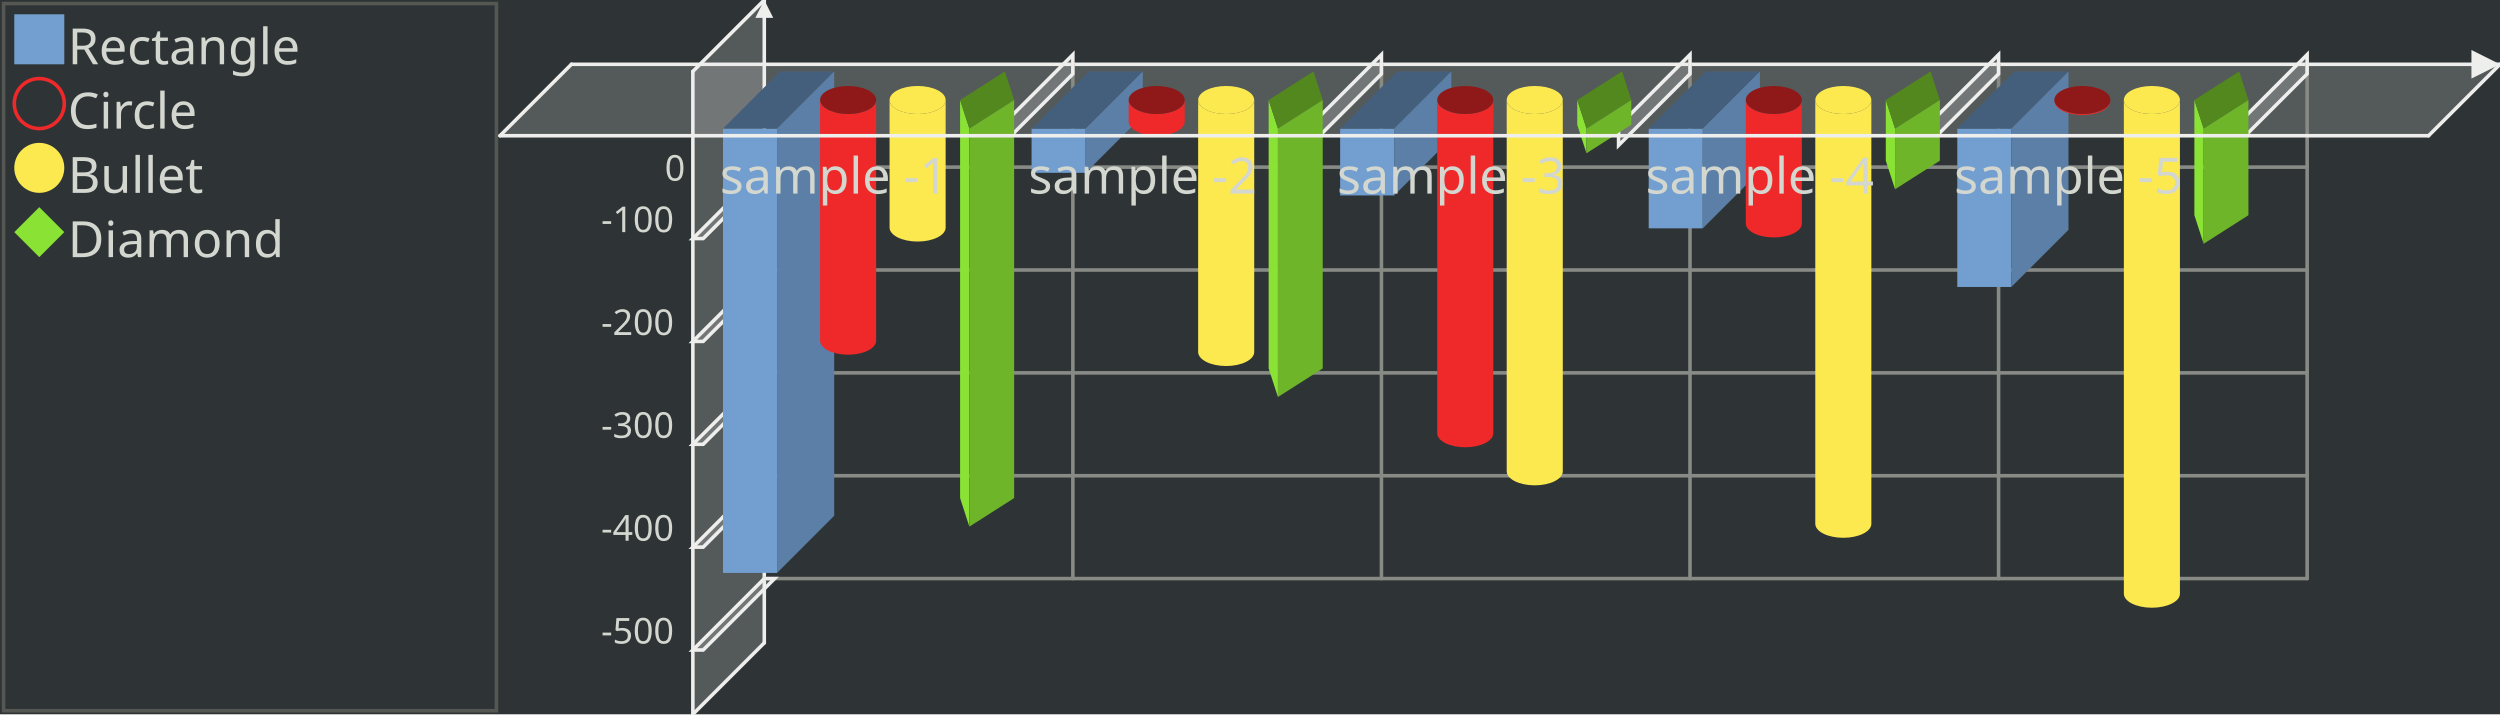
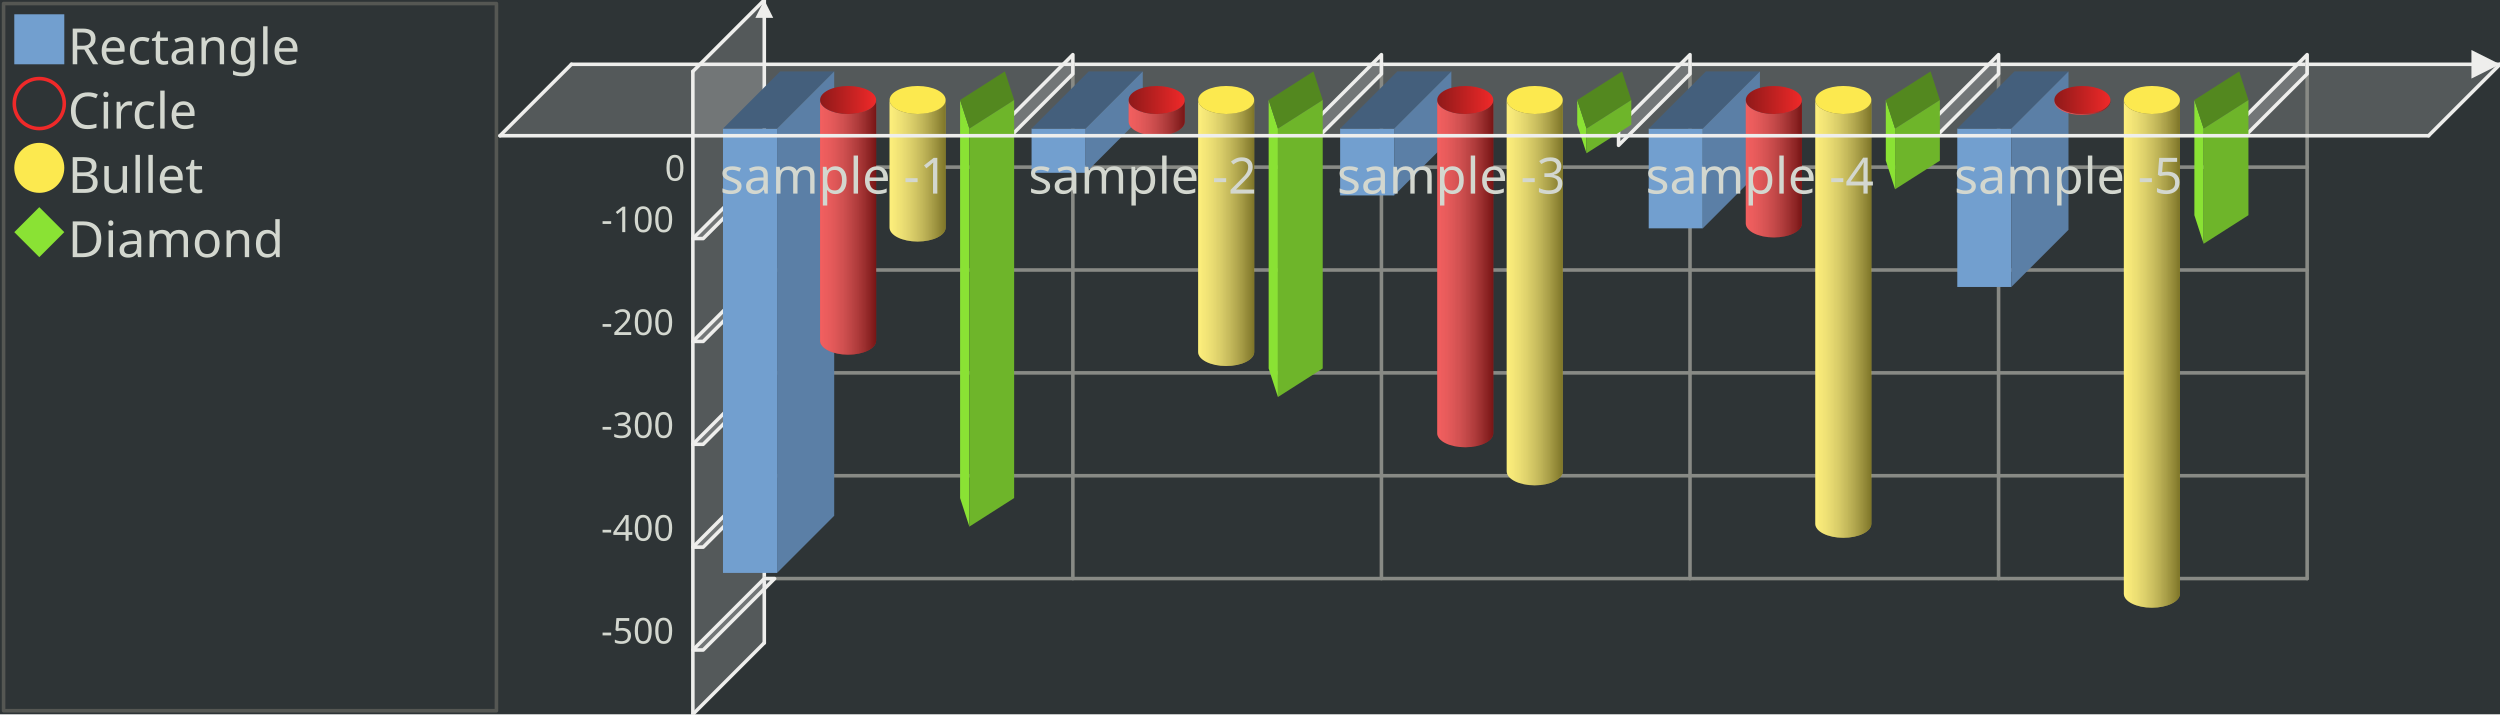
- <svg xmlns="http://www.w3.org/2000/svg" width="700" height="200" version="1.0" id="ezcGraph">
-   <defs />
+ <svg xmlns="http://www.w3.org/2000/svg" xmlns:xlink="http://www.w3.org/1999/xlink" width="700" height="200" version="1.0" id="ezcGraph">
+   <defs>
+     <linearGradient id="Definition_LinearGradient_229_28_245_28_ffffffbf_0000007f">
+       <stop offset="0" style="stop-color: #ffffff; stop-opacity: 0.25;" />
+       <stop offset="1" style="stop-color: #000000; stop-opacity: 0.50;" />
+     </linearGradient>
+     <linearGradient id="LinearGradient_229_28_245_28_ffffffbf_0000007f" x1="229.62" y1="28" x2="245.318" y2="28" gradientUnits="userSpaceOnUse" xlink:href="#Definition_LinearGradient_229_28_245_28_ffffffbf_0000007f" />
+     <linearGradient id="Definition_LinearGradient_229_28_245_28_8f191900_ef292900">
+       <stop offset="0" style="stop-color: #8f1919; stop-opacity: 1.00;" />
+       <stop offset="1" style="stop-color: #ef2929; stop-opacity: 1.00;" />
+     </linearGradient>
+     <linearGradient id="LinearGradient_229_28_245_28_8f191900_ef292900" x1="229.62" y1="28" x2="245.318" y2="28" gradientUnits="userSpaceOnUse" xlink:href="#Definition_LinearGradient_229_28_245_28_8f191900_ef292900" />
+     <linearGradient id="Definition_LinearGradient_249_28_264_28_ffffffbf_0000007f">
+       <stop offset="0" style="stop-color: #ffffff; stop-opacity: 0.25;" />
+       <stop offset="1" style="stop-color: #000000; stop-opacity: 0.50;" />
+     </linearGradient>
+     <linearGradient id="LinearGradient_249_28_264_28_ffffffbf_0000007f" x1="249.082" y1="28" x2="264.78" y2="28" gradientUnits="userSpaceOnUse" xlink:href="#Definition_LinearGradient_249_28_264_28_ffffffbf_0000007f" />
+     <linearGradient id="Definition_LinearGradient_316_28_331_28_ffffffbf_0000007f">
+       <stop offset="0" style="stop-color: #ffffff; stop-opacity: 0.25;" />
+       <stop offset="1" style="stop-color: #000000; stop-opacity: 0.50;" />
+     </linearGradient>
+     <linearGradient id="LinearGradient_316_28_331_28_ffffffbf_0000007f" x1="316.02" y1="28" x2="331.718" y2="28" gradientUnits="userSpaceOnUse" xlink:href="#Definition_LinearGradient_316_28_331_28_ffffffbf_0000007f" />
+     <linearGradient id="Definition_LinearGradient_316_28_331_28_8f191900_ef292900">
+       <stop offset="0" style="stop-color: #8f1919; stop-opacity: 1.00;" />
+       <stop offset="1" style="stop-color: #ef2929; stop-opacity: 1.00;" />
+     </linearGradient>
+     <linearGradient id="LinearGradient_316_28_331_28_8f191900_ef292900" x1="316.02" y1="28" x2="331.718" y2="28" gradientUnits="userSpaceOnUse" xlink:href="#Definition_LinearGradient_316_28_331_28_8f191900_ef292900" />
+     <linearGradient id="Definition_LinearGradient_335_28_351_28_ffffffbf_0000007f">
+       <stop offset="0" style="stop-color: #ffffff; stop-opacity: 0.25;" />
+       <stop offset="1" style="stop-color: #000000; stop-opacity: 0.50;" />
+     </linearGradient>
+     <linearGradient id="LinearGradient_335_28_351_28_ffffffbf_0000007f" x1="335.482" y1="28" x2="351.18" y2="28" gradientUnits="userSpaceOnUse" xlink:href="#Definition_LinearGradient_335_28_351_28_ffffffbf_0000007f" />
+     <linearGradient id="Definition_LinearGradient_402_28_418_28_ffffffbf_0000007f">
+       <stop offset="0" style="stop-color: #ffffff; stop-opacity: 0.25;" />
+       <stop offset="1" style="stop-color: #000000; stop-opacity: 0.50;" />
+     </linearGradient>
+     <linearGradient id="LinearGradient_402_28_418_28_ffffffbf_0000007f" x1="402.42" y1="28" x2="418.118" y2="28" gradientUnits="userSpaceOnUse" xlink:href="#Definition_LinearGradient_402_28_418_28_ffffffbf_0000007f" />
+     <linearGradient id="Definition_LinearGradient_402_28_418_28_8f191900_ef292900">
+       <stop offset="0" style="stop-color: #8f1919; stop-opacity: 1.00;" />
+       <stop offset="1" style="stop-color: #ef2929; stop-opacity: 1.00;" />
+     </linearGradient>
+     <linearGradient id="LinearGradient_402_28_418_28_8f191900_ef292900" x1="402.42" y1="28" x2="418.118" y2="28" gradientUnits="userSpaceOnUse" xlink:href="#Definition_LinearGradient_402_28_418_28_8f191900_ef292900" />
+     <linearGradient id="Definition_LinearGradient_421_28_437_28_ffffffbf_0000007f">
+       <stop offset="0" style="stop-color: #ffffff; stop-opacity: 0.25;" />
+       <stop offset="1" style="stop-color: #000000; stop-opacity: 0.50;" />
+     </linearGradient>
+     <linearGradient id="LinearGradient_421_28_437_28_ffffffbf_0000007f" x1="421.882" y1="28" x2="437.58" y2="28" gradientUnits="userSpaceOnUse" xlink:href="#Definition_LinearGradient_421_28_437_28_ffffffbf_0000007f" />
+     <linearGradient id="Definition_LinearGradient_488_28_504_28_ffffffbf_0000007f">
+       <stop offset="0" style="stop-color: #ffffff; stop-opacity: 0.25;" />
+       <stop offset="1" style="stop-color: #000000; stop-opacity: 0.50;" />
+     </linearGradient>
+     <linearGradient id="LinearGradient_488_28_504_28_ffffffbf_0000007f" x1="488.82" y1="28" x2="504.518" y2="28" gradientUnits="userSpaceOnUse" xlink:href="#Definition_LinearGradient_488_28_504_28_ffffffbf_0000007f" />
+     <linearGradient id="Definition_LinearGradient_488_28_504_28_8f191900_ef292900">
+       <stop offset="0" style="stop-color: #8f1919; stop-opacity: 1.00;" />
+       <stop offset="1" style="stop-color: #ef2929; stop-opacity: 1.00;" />
+     </linearGradient>
+     <linearGradient id="LinearGradient_488_28_504_28_8f191900_ef292900" x1="488.82" y1="28" x2="504.518" y2="28" gradientUnits="userSpaceOnUse" xlink:href="#Definition_LinearGradient_488_28_504_28_8f191900_ef292900" />
+     <linearGradient id="Definition_LinearGradient_508_28_523_28_ffffffbf_0000007f">
+       <stop offset="0" style="stop-color: #ffffff; stop-opacity: 0.25;" />
+       <stop offset="1" style="stop-color: #000000; stop-opacity: 0.50;" />
+     </linearGradient>
+     <linearGradient id="LinearGradient_508_28_523_28_ffffffbf_0000007f" x1="508.282" y1="28" x2="523.98" y2="28" gradientUnits="userSpaceOnUse" xlink:href="#Definition_LinearGradient_508_28_523_28_ffffffbf_0000007f" />
+     <linearGradient id="Definition_LinearGradient_575_28_590_28_ffffffbf_0000007f">
+       <stop offset="0" style="stop-color: #ffffff; stop-opacity: 0.25;" />
+       <stop offset="1" style="stop-color: #000000; stop-opacity: 0.50;" />
+     </linearGradient>
+     <linearGradient id="LinearGradient_575_28_590_28_ffffffbf_0000007f" x1="575.22" y1="28" x2="590.918" y2="28" gradientUnits="userSpaceOnUse" xlink:href="#Definition_LinearGradient_575_28_590_28_ffffffbf_0000007f" />
+     <linearGradient id="Definition_LinearGradient_575_28_590_28_8f191900_ef292900">
+       <stop offset="0" style="stop-color: #8f1919; stop-opacity: 1.00;" />
+       <stop offset="1" style="stop-color: #ef2929; stop-opacity: 1.00;" />
+     </linearGradient>
+     <linearGradient id="LinearGradient_575_28_590_28_8f191900_ef292900" x1="575.22" y1="28" x2="590.918" y2="28" gradientUnits="userSpaceOnUse" xlink:href="#Definition_LinearGradient_575_28_590_28_8f191900_ef292900" />
+     <linearGradient id="Definition_LinearGradient_594_28_610_28_ffffffbf_0000007f">
+       <stop offset="0" style="stop-color: #ffffff; stop-opacity: 0.25;" />
+       <stop offset="1" style="stop-color: #000000; stop-opacity: 0.50;" />
+     </linearGradient>
+     <linearGradient id="LinearGradient_594_28_610_28_ffffffbf_0000007f" x1="594.682" y1="28" x2="610.38" y2="28" gradientUnits="userSpaceOnUse" xlink:href="#Definition_LinearGradient_594_28_610_28_ffffffbf_0000007f" />
+   </defs>
  <g id="chart" color-rendering="optimizeQuality" shape-rendering="geometricPrecision" text-rendering="optimizeLegibility">
    <path d=" M 0,200 L 0,0 L 700,0 L 700,200 L 0,200 z " style="fill: #2e3436; fill-opacity: 1.00; stroke: none;" />
-     <path d=" M 1,199 L 1,1 L 139,1 L 139,199 L 1,199 z " style="fill: none; stroke: #555753; stroke-width: 1; stroke-opacity: 1.00; stroke-linecap: round;" />
+     <path d=" M 1,199 L 1,1 L 139,1 L 139,199 L 1,199 z " style="fill: none; stroke: #555753; stroke-width: 1; stroke-opacity: 1.00; stroke-linecap: round; stroke-linejoin: round;" />
    <path d=" M 2,198 L 2,2 L 138,2 L 138,198 L 2,198 z " style="fill: #000000; fill-opacity: 0.00; stroke: none;" />
    <path d=" M 4,18 L 4,4 L 18,4 L 18,18 L 4,18 z " style="fill: #729fcf; fill-opacity: 1.00; stroke: none;" />
-     <ellipse cx="11" cy="29" rx="7" ry="7" style="fill: none; stroke: #ef2929; stroke-width: 1; stroke-opacity: 1.00; stroke-linecap: round;" />
+     <ellipse cx="11" cy="29" rx="7" ry="7" style="fill: none; stroke: #ef2929; stroke-width: 1; stroke-opacity: 1.00; stroke-linecap: round; stroke-linejoin: round;" />
    <ellipse cx="11" cy="47" rx="7" ry="7" style="fill: #fce94f; fill-opacity: 1.00; stroke: none;" />
    <path d=" M 4,65 L 11,58 L 18,65 L 11,72 L 4,65 z " style="fill: #8ae234; fill-opacity: 1.00; stroke: none;" />
    <path d=" M 140,38 L 160,18 L 700,18 L 680,38 L 140,38 z " style="fill: #eeeeec; fill-opacity: 0.20; stroke: none;" />
-     <path d=" M 160,18 L 700,18" style="fill: none; stroke: #eeeeec; stroke-width: 1; stroke-opacity: 1.00; stroke-linecap: round;" />
+     <path d=" M 160,18 L 700,18" style="fill: none; stroke: #eeeeec; stroke-width: 1; stroke-opacity: 1.00; stroke-linecap: round; stroke-linejoin: round;" />
    <path d=" M 692,22 L 700,18 L 692,14 L 692,22 z " style="fill: #eeeeec; fill-opacity: 1.00; stroke: none;" />
-     <path d=" M 300.4,162 L 300.4,18" style="fill: none; stroke: #888a85; stroke-width: 1; stroke-opacity: 1.00; stroke-linecap: round;" />
+     <path d=" M 300.4,162 L 300.4,18" style="fill: none; stroke: #888a85; stroke-width: 1; stroke-opacity: 1.00; stroke-linecap: round; stroke-linejoin: round;" />
    <path d=" M 280.4,35.3 L 300.4,15.3 L 300.4,20.7 L 280.4,40.7 L 280.4,35.3 z " style="fill: #eeeeec; fill-opacity: 0.20; stroke: none;" />
-     <path d=" M 280.4,35.3 L 300.4,15.3 L 300.4,20.7 L 280.4,40.7 L 280.4,35.3 z " style="fill: none; stroke: #eeeeec; stroke-width: 1; stroke-opacity: 1.00; stroke-linecap: round;" />
-     <path d=" M 386.8,162 L 386.8,18" style="fill: none; stroke: #888a85; stroke-width: 1; stroke-opacity: 1.00; stroke-linecap: round;" />
+     <path d=" M 280.4,35.3 L 300.4,15.3 L 300.4,20.7 L 280.4,40.7 L 280.4,35.3 z " style="fill: none; stroke: #eeeeec; stroke-width: 1; stroke-opacity: 1.00; stroke-linecap: round; stroke-linejoin: round;" />
+     <path d=" M 386.8,162 L 386.8,18" style="fill: none; stroke: #888a85; stroke-width: 1; stroke-opacity: 1.00; stroke-linecap: round; stroke-linejoin: round;" />
    <path d=" M 366.8,35.3 L 386.8,15.3 L 386.8,20.7 L 366.8,40.7 L 366.8,35.3 z " style="fill: #eeeeec; fill-opacity: 0.20; stroke: none;" />
-     <path d=" M 366.8,35.3 L 386.8,15.3 L 386.8,20.7 L 366.8,40.7 L 366.8,35.3 z " style="fill: none; stroke: #eeeeec; stroke-width: 1; stroke-opacity: 1.00; stroke-linecap: round;" />
-     <path d=" M 473.2,162 L 473.2,18" style="fill: none; stroke: #888a85; stroke-width: 1; stroke-opacity: 1.00; stroke-linecap: round;" />
+     <path d=" M 366.8,35.3 L 386.8,15.3 L 386.8,20.7 L 366.8,40.7 L 366.8,35.3 z " style="fill: none; stroke: #eeeeec; stroke-width: 1; stroke-opacity: 1.00; stroke-linecap: round; stroke-linejoin: round;" />
+     <path d=" M 473.2,162 L 473.2,18" style="fill: none; stroke: #888a85; stroke-width: 1; stroke-opacity: 1.00; stroke-linecap: round; stroke-linejoin: round;" />
    <path d=" M 453.2,35.3 L 473.2,15.3 L 473.2,20.7 L 453.2,40.7 L 453.2,35.3 z " style="fill: #eeeeec; fill-opacity: 0.20; stroke: none;" />
-     <path d=" M 453.2,35.3 L 473.2,15.3 L 473.2,20.7 L 453.2,40.7 L 453.2,35.3 z " style="fill: none; stroke: #eeeeec; stroke-width: 1; stroke-opacity: 1.00; stroke-linecap: round;" />
-     <path d=" M 559.6,162 L 559.6,18" style="fill: none; stroke: #888a85; stroke-width: 1; stroke-opacity: 1.00; stroke-linecap: round;" />
+     <path d=" M 453.2,35.3 L 473.2,15.3 L 473.2,20.7 L 453.2,40.7 L 453.2,35.3 z " style="fill: none; stroke: #eeeeec; stroke-width: 1; stroke-opacity: 1.00; stroke-linecap: round; stroke-linejoin: round;" />
+     <path d=" M 559.6,162 L 559.6,18" style="fill: none; stroke: #888a85; stroke-width: 1; stroke-opacity: 1.00; stroke-linecap: round; stroke-linejoin: round;" />
    <path d=" M 539.6,35.3 L 559.6,15.3 L 559.6,20.7 L 539.6,40.7 L 539.6,35.3 z " style="fill: #eeeeec; fill-opacity: 0.20; stroke: none;" />
-     <path d=" M 539.6,35.3 L 559.6,15.3 L 559.6,20.7 L 539.6,40.7 L 539.6,35.3 z " style="fill: none; stroke: #eeeeec; stroke-width: 1; stroke-opacity: 1.00; stroke-linecap: round;" />
-     <path d=" M 646,162 L 646,18" style="fill: none; stroke: #888a85; stroke-width: 1; stroke-opacity: 1.00; stroke-linecap: round;" />
+     <path d=" M 539.6,35.3 L 559.6,15.3 L 559.6,20.7 L 539.6,40.7 L 539.6,35.3 z " style="fill: none; stroke: #eeeeec; stroke-width: 1; stroke-opacity: 1.00; stroke-linecap: round; stroke-linejoin: round;" />
+     <path d=" M 646,162 L 646,18" style="fill: none; stroke: #888a85; stroke-width: 1; stroke-opacity: 1.00; stroke-linecap: round; stroke-linejoin: round;" />
    <path d=" M 626,35.3 L 646,15.3 L 646,20.7 L 626,40.7 L 626,35.3 z " style="fill: #eeeeec; fill-opacity: 0.20; stroke: none;" />
-     <path d=" M 626,35.3 L 646,15.3 L 646,20.7 L 626,40.7 L 626,35.3 z " style="fill: none; stroke: #eeeeec; stroke-width: 1; stroke-opacity: 1.00; stroke-linecap: round;" />
+     <path d=" M 626,35.3 L 646,15.3 L 646,20.7 L 626,40.7 L 626,35.3 z " style="fill: none; stroke: #eeeeec; stroke-width: 1; stroke-opacity: 1.00; stroke-linecap: round; stroke-linejoin: round;" />
    <path d=" M 194,200 L 214,180 L 214,0 L 194,20 L 194,200 z " style="fill: #eeeeec; fill-opacity: 0.20; stroke: none;" />
-     <path d=" M 214,180 L 214,0" style="fill: none; stroke: #eeeeec; stroke-width: 1; stroke-opacity: 1.00; stroke-linecap: round;" />
+     <path d=" M 214,180 L 214,0" style="fill: none; stroke: #eeeeec; stroke-width: 1; stroke-opacity: 1.00; stroke-linecap: round; stroke-linejoin: round;" />
    <path d=" M 211.5,5 L 214,0 L 216.5,5 L 211.5,5 z " style="fill: #eeeeec; fill-opacity: 1.00; stroke: none;" />
-     <path d=" M 646,162 L 214,162" style="fill: none; stroke: #888a85; stroke-width: 1; stroke-opacity: 1.00; stroke-linecap: round;" />
+     <path d=" M 646,162 L 214,162" style="fill: none; stroke: #888a85; stroke-width: 1; stroke-opacity: 1.00; stroke-linecap: round; stroke-linejoin: round;" />
    <path d=" M 194,182 L 214,162 L 216.893,162 L 196.893,182 L 194,182 z " style="fill: #eeeeec; fill-opacity: 0.20; stroke: none;" />
-     <path d=" M 194,182 L 214,162 L 216.893,162 L 196.893,182 L 194,182 z " style="fill: none; stroke: #eeeeec; stroke-width: 1; stroke-opacity: 1.00; stroke-linecap: round;" />
-     <path d=" M 646,133.2 L 214,133.2" style="fill: none; stroke: #888a85; stroke-width: 1; stroke-opacity: 1.00; stroke-linecap: round;" />
+     <path d=" M 194,182 L 214,162 L 216.893,162 L 196.893,182 L 194,182 z " style="fill: none; stroke: #eeeeec; stroke-width: 1; stroke-opacity: 1.00; stroke-linecap: round; stroke-linejoin: round;" />
+     <path d=" M 646,133.2 L 214,133.2" style="fill: none; stroke: #888a85; stroke-width: 1; stroke-opacity: 1.00; stroke-linecap: round; stroke-linejoin: round;" />
    <path d=" M 194,153.2 L 214,133.2 L 216.893,133.2 L 196.893,153.2 L 194,153.2 z " style="fill: #eeeeec; fill-opacity: 0.20; stroke: none;" />
-     <path d=" M 194,153.2 L 214,133.2 L 216.893,133.2 L 196.893,153.2 L 194,153.2 z " style="fill: none; stroke: #eeeeec; stroke-width: 1; stroke-opacity: 1.00; stroke-linecap: round;" />
-     <path d=" M 646,104.4 L 214,104.4" style="fill: none; stroke: #888a85; stroke-width: 1; stroke-opacity: 1.00; stroke-linecap: round;" />
+     <path d=" M 194,153.2 L 214,133.2 L 216.893,133.2 L 196.893,153.2 L 194,153.2 z " style="fill: none; stroke: #eeeeec; stroke-width: 1; stroke-opacity: 1.00; stroke-linecap: round; stroke-linejoin: round;" />
+     <path d=" M 646,104.4 L 214,104.4" style="fill: none; stroke: #888a85; stroke-width: 1; stroke-opacity: 1.00; stroke-linecap: round; stroke-linejoin: round;" />
    <path d=" M 194,124.4 L 214,104.4 L 216.893,104.4 L 196.893,124.4 L 194,124.4 z " style="fill: #eeeeec; fill-opacity: 0.20; stroke: none;" />
-     <path d=" M 194,124.4 L 214,104.4 L 216.893,104.4 L 196.893,124.4 L 194,124.4 z " style="fill: none; stroke: #eeeeec; stroke-width: 1; stroke-opacity: 1.00; stroke-linecap: round;" />
-     <path d=" M 646,75.6 L 214,75.6" style="fill: none; stroke: #888a85; stroke-width: 1; stroke-opacity: 1.00; stroke-linecap: round;" />
+     <path d=" M 194,124.4 L 214,104.4 L 216.893,104.4 L 196.893,124.4 L 194,124.4 z " style="fill: none; stroke: #eeeeec; stroke-width: 1; stroke-opacity: 1.00; stroke-linecap: round; stroke-linejoin: round;" />
+     <path d=" M 646,75.6 L 214,75.6" style="fill: none; stroke: #888a85; stroke-width: 1; stroke-opacity: 1.00; stroke-linecap: round; stroke-linejoin: round;" />
    <path d=" M 194,95.6 L 214,75.6 L 216.893,75.6 L 196.893,95.6 L 194,95.6 z " style="fill: #eeeeec; fill-opacity: 0.20; stroke: none;" />
-     <path d=" M 194,95.6 L 214,75.6 L 216.893,75.6 L 196.893,95.6 L 194,95.6 z " style="fill: none; stroke: #eeeeec; stroke-width: 1; stroke-opacity: 1.00; stroke-linecap: round;" />
-     <path d=" M 646,46.8 L 214,46.8" style="fill: none; stroke: #888a85; stroke-width: 1; stroke-opacity: 1.00; stroke-linecap: round;" />
+     <path d=" M 194,95.6 L 214,75.6 L 216.893,75.6 L 196.893,95.6 L 194,95.6 z " style="fill: none; stroke: #eeeeec; stroke-width: 1; stroke-opacity: 1.00; stroke-linecap: round; stroke-linejoin: round;" />
+     <path d=" M 646,46.8 L 214,46.8" style="fill: none; stroke: #888a85; stroke-width: 1; stroke-opacity: 1.00; stroke-linecap: round; stroke-linejoin: round;" />
    <path d=" M 194,66.8 L 214,46.8 L 216.893,46.8 L 196.893,66.8 L 194,66.8 z " style="fill: #eeeeec; fill-opacity: 0.20; stroke: none;" />
-     <path d=" M 194,66.8 L 214,46.8 L 216.893,46.8 L 196.893,66.8 L 194,66.8 z " style="fill: none; stroke: #eeeeec; stroke-width: 1; stroke-opacity: 1.00; stroke-linecap: round;" />
+     <path d=" M 194,66.8 L 214,46.8 L 216.893,46.8 L 196.893,66.8 L 194,66.8 z " style="fill: none; stroke: #eeeeec; stroke-width: 1; stroke-opacity: 1.00; stroke-linecap: round; stroke-linejoin: round;" />
    <path d=" M 217.576,36 L 202.439,36 L 202.439,160.416 L 217.576,160.416 L 217.576,36 z " style="fill: #729fcf; fill-opacity: 1.00; stroke: none;" />
    <path d=" M 218.439,20 L 202.439,36 L 217.576,36 L 233.576,20 L 218.439,20 z " style="fill: #445f7c; fill-opacity: 1.00; stroke: none;" />
    <path d=" M 233.576,144.416 L 217.576,160.416 L 217.576,36 L 233.576,20 L 233.576,144.416 z " style="fill: #5b7fa6; fill-opacity: 1.00; stroke: none;" />
-     <path d="   M 229.62,95.39                                              A 7.85,3.924 0 0,0 245.32,95.39                                              L 245.32,28.00                                              A 7.85,3.924 0 0,1 229.62,28.00 z" style="fill: #ef2929; fill-opacity: 1.00; stroke: none;" />
-     <ellipse cx="237.469" cy="28" rx="7.849" ry="3.924" style="fill: #8f1919; fill-opacity: 1.00; stroke: none;" />
-     <path d="   M 249.08,63.71                                              A 7.85,3.924 0 0,0 264.78,63.71                                              L 264.78,28.00                                              A 7.85,3.924 0 0,1 249.08,28.00 z" style="fill: #fce94f; fill-opacity: 1.00; stroke: none;" />
+     <path d="M 229.62,95.39 A 7.85,3.92 0 0,0 245.32,95.39 L 245.32,28.00 A 7.85,3.924 0 0,1 229.62,28.00 z" style="fill: #ef2929; fill-opacity: 1.00; stroke: none;" />
+     <path d="M 229.62,95.39 A 7.85,3.92 0 0,0 245.32,95.39 L 245.32,28.00 A 7.85,3.924 0 0,1 229.62,28.00 z" style="fill: url(#LinearGradient_229_28_245_28_ffffffbf_0000007f); stroke: none;" />
+     <ellipse cx="237.469" cy="28" rx="7.849" ry="3.924" style="fill: url(#LinearGradient_229_28_245_28_8f191900_ef292900); stroke: none;" />
+     <path d="M 249.08,63.71 A 7.85,3.92 0 0,0 264.78,63.71 L 264.78,28.00 A 7.85,3.924 0 0,1 249.08,28.00 z" style="fill: #fce94f; fill-opacity: 1.00; stroke: none;" />
+     <path d="M 249.08,63.71 A 7.85,3.92 0 0,0 264.78,63.71 L 264.78,28.00 A 7.85,3.924 0 0,1 249.08,28.00 z" style="fill: url(#LinearGradient_249_28_264_28_ffffffbf_0000007f); stroke: none;" />
    <ellipse cx="256.931" cy="28" rx="7.849" ry="3.924" style="fill: #fce94f; fill-opacity: 1.00; stroke: none;" />
    <path d=" M 271.42,36 L 268.824,28 L 268.824,139.456 L 271.42,147.456 L 271.42,36 z " style="fill: #8ae234; fill-opacity: 1.00; stroke: none;" />
    <path d=" M 268.824,28 L 271.42,36 L 283.961,28 L 281.365,20 L 268.824,28 z " style="fill: #53881f; fill-opacity: 1.00; stroke: none;" />
    <path d=" M 271.42,36 L 283.961,28 L 283.961,139.456 L 271.42,147.456 L 271.42,36 z " style="fill: #6eb52a; fill-opacity: 1.00; stroke: none;" />
    <path d=" M 303.976,36 L 288.839,36 L 288.839,48.384 L 303.976,48.384 L 303.976,36 z " style="fill: #729fcf; fill-opacity: 1.00; stroke: none;" />
    <path d=" M 304.839,20 L 288.839,36 L 303.976,36 L 319.976,20 L 304.839,20 z " style="fill: #445f7c; fill-opacity: 1.00; stroke: none;" />
    <path d=" M 319.976,32.384 L 303.976,48.384 L 303.976,36 L 319.976,20 L 319.976,32.384 z " style="fill: #5b7fa6; fill-opacity: 1.00; stroke: none;" />
-     <path d="   M 316.02,34.05                                              A 7.85,3.924 0 0,0 331.72,34.05                                              L 331.72,28.00                                              A 7.85,3.924 0 0,1 316.02,28.00 z" style="fill: #ef2929; fill-opacity: 1.00; stroke: none;" />
-     <ellipse cx="323.869" cy="28" rx="7.849" ry="3.924" style="fill: #8f1919; fill-opacity: 1.00; stroke: none;" />
-     <path d="   M 335.48,98.56                                              A 7.85,3.924 0 0,0 351.18,98.56                                              L 351.18,28.00                                              A 7.85,3.924 0 0,1 335.48,28.00 z" style="fill: #fce94f; fill-opacity: 1.00; stroke: none;" />
+     <path d="M 316.02,34.05 A 7.85,3.92 0 0,0 331.72,34.05 L 331.72,28.00 A 7.85,3.924 0 0,1 316.02,28.00 z" style="fill: #ef2929; fill-opacity: 1.00; stroke: none;" />
+     <path d="M 316.02,34.05 A 7.85,3.92 0 0,0 331.72,34.05 L 331.72,28.00 A 7.85,3.924 0 0,1 316.02,28.00 z" style="fill: url(#LinearGradient_316_28_331_28_ffffffbf_0000007f); stroke: none;" />
+     <ellipse cx="323.869" cy="28" rx="7.849" ry="3.924" style="fill: url(#LinearGradient_316_28_331_28_8f191900_ef292900); stroke: none;" />
+     <path d="M 335.48,98.56 A 7.85,3.92 0 0,0 351.18,98.56 L 351.18,28.00 A 7.85,3.924 0 0,1 335.48,28.00 z" style="fill: #fce94f; fill-opacity: 1.00; stroke: none;" />
+     <path d="M 335.48,98.56 A 7.85,3.92 0 0,0 351.18,98.56 L 351.18,28.00 A 7.85,3.924 0 0,1 335.48,28.00 z" style="fill: url(#LinearGradient_335_28_351_28_ffffffbf_0000007f); stroke: none;" />
    <ellipse cx="343.331" cy="28" rx="7.849" ry="3.924" style="fill: #fce94f; fill-opacity: 1.00; stroke: none;" />
    <path d=" M 357.82,36 L 355.224,28 L 355.224,103.168 L 357.82,111.168 L 357.82,36 z " style="fill: #8ae234; fill-opacity: 1.00; stroke: none;" />
    <path d=" M 355.224,28 L 357.82,36 L 370.361,28 L 367.765,20 L 355.224,28 z " style="fill: #53881f; fill-opacity: 1.00; stroke: none;" />
    <path d=" M 357.82,36 L 370.361,28 L 370.361,103.168 L 357.82,111.168 L 357.82,36 z " style="fill: #6eb52a; fill-opacity: 1.00; stroke: none;" />
    <path d=" M 390.376,36 L 375.239,36 L 375.239,54.72 L 390.376,54.72 L 390.376,36 z " style="fill: #729fcf; fill-opacity: 1.00; stroke: none;" />
    <path d=" M 391.239,20 L 375.239,36 L 390.376,36 L 406.376,20 L 391.239,20 z " style="fill: #445f7c; fill-opacity: 1.00; stroke: none;" />
    <path d=" M 406.376,38.72 L 390.376,54.72 L 390.376,36 L 406.376,20 L 406.376,38.72 z " style="fill: #5b7fa6; fill-opacity: 1.00; stroke: none;" />
-     <path d="   M 402.42,121.31                                              A 7.85,3.924 0 0,0 418.12,121.31                                              L 418.12,28.00                                              A 7.85,3.924 0 0,1 402.42,28.00 z" style="fill: #ef2929; fill-opacity: 1.00; stroke: none;" />
-     <ellipse cx="410.269" cy="28" rx="7.849" ry="3.924" style="fill: #8f1919; fill-opacity: 1.00; stroke: none;" />
-     <path d="   M 421.88,131.97                                              A 7.85,3.924 0 0,0 437.58,131.97                                              L 437.58,28.00                                              A 7.85,3.924 0 0,1 421.88,28.00 z" style="fill: #fce94f; fill-opacity: 1.00; stroke: none;" />
+     <path d="M 402.42,121.31 A 7.85,3.92 0 0,0 418.12,121.31 L 418.12,28.00 A 7.85,3.924 0 0,1 402.42,28.00 z" style="fill: #ef2929; fill-opacity: 1.00; stroke: none;" />
+     <path d="M 402.42,121.31 A 7.85,3.92 0 0,0 418.12,121.31 L 418.12,28.00 A 7.85,3.924 0 0,1 402.42,28.00 z" style="fill: url(#LinearGradient_402_28_418_28_ffffffbf_0000007f); stroke: none;" />
+     <ellipse cx="410.269" cy="28" rx="7.849" ry="3.924" style="fill: url(#LinearGradient_402_28_418_28_8f191900_ef292900); stroke: none;" />
+     <path d="M 421.88,131.97 A 7.85,3.92 0 0,0 437.58,131.97 L 437.58,28.00 A 7.85,3.924 0 0,1 421.88,28.00 z" style="fill: #fce94f; fill-opacity: 1.00; stroke: none;" />
+     <path d="M 421.88,131.97 A 7.85,3.92 0 0,0 437.58,131.97 L 437.58,28.00 A 7.85,3.924 0 0,1 421.88,28.00 z" style="fill: url(#LinearGradient_421_28_437_28_ffffffbf_0000007f); stroke: none;" />
    <ellipse cx="429.731" cy="28" rx="7.849" ry="3.924" style="fill: #fce94f; fill-opacity: 1.00; stroke: none;" />
    <path d=" M 444.22,36 L 441.624,28 L 441.624,34.912 L 444.22,42.912 L 444.22,36 z " style="fill: #8ae234; fill-opacity: 1.00; stroke: none;" />
    <path d=" M 441.624,28 L 444.22,36 L 456.761,28 L 454.165,20 L 441.624,28 z " style="fill: #53881f; fill-opacity: 1.00; stroke: none;" />
    <path d=" M 444.22,36 L 456.761,28 L 456.761,34.912 L 444.22,42.912 L 444.22,36 z " style="fill: #6eb52a; fill-opacity: 1.00; stroke: none;" />
    <path d=" M 476.776,36 L 461.639,36 L 461.639,63.936 L 476.776,63.936 L 476.776,36 z " style="fill: #729fcf; fill-opacity: 1.00; stroke: none;" />
    <path d=" M 477.639,20 L 461.639,36 L 476.776,36 L 492.776,20 L 477.639,20 z " style="fill: #445f7c; fill-opacity: 1.00; stroke: none;" />
    <path d=" M 492.776,47.936 L 476.776,63.936 L 476.776,36 L 492.776,20 L 492.776,47.936 z " style="fill: #5b7fa6; fill-opacity: 1.00; stroke: none;" />
-     <path d="   M 488.82,62.56                                              A 7.85,3.924 0 0,0 504.52,62.56                                              L 504.52,28.00                                              A 7.85,3.924 0 0,1 488.82,28.00 z" style="fill: #ef2929; fill-opacity: 1.00; stroke: none;" />
-     <ellipse cx="496.669" cy="28" rx="7.849" ry="3.924" style="fill: #8f1919; fill-opacity: 1.00; stroke: none;" />
-     <path d="   M 508.28,146.66                                              A 7.85,3.924 0 0,0 523.98,146.66                                              L 523.98,28.00                                              A 7.85,3.924 0 0,1 508.28,28.00 z" style="fill: #fce94f; fill-opacity: 1.00; stroke: none;" />
+     <path d="M 488.82,62.56 A 7.85,3.92 0 0,0 504.52,62.56 L 504.52,28.00 A 7.85,3.924 0 0,1 488.82,28.00 z" style="fill: #ef2929; fill-opacity: 1.00; stroke: none;" />
+     <path d="M 488.82,62.56 A 7.85,3.92 0 0,0 504.52,62.56 L 504.52,28.00 A 7.85,3.924 0 0,1 488.82,28.00 z" style="fill: url(#LinearGradient_488_28_504_28_ffffffbf_0000007f); stroke: none;" />
+     <ellipse cx="496.669" cy="28" rx="7.849" ry="3.924" style="fill: url(#LinearGradient_488_28_504_28_8f191900_ef292900); stroke: none;" />
+     <path d="M 508.28,146.66 A 7.85,3.92 0 0,0 523.98,146.66 L 523.98,28.00 A 7.85,3.924 0 0,1 508.28,28.00 z" style="fill: #fce94f; fill-opacity: 1.00; stroke: none;" />
+     <path d="M 508.28,146.66 A 7.85,3.92 0 0,0 523.98,146.66 L 523.98,28.00 A 7.85,3.924 0 0,1 508.28,28.00 z" style="fill: url(#LinearGradient_508_28_523_28_ffffffbf_0000007f); stroke: none;" />
    <ellipse cx="516.131" cy="28" rx="7.849" ry="3.924" style="fill: #fce94f; fill-opacity: 1.00; stroke: none;" />
    <path d=" M 530.62,36 L 528.024,28 L 528.024,44.992 L 530.62,52.992 L 530.62,36 z " style="fill: #8ae234; fill-opacity: 1.00; stroke: none;" />
    <path d=" M 528.024,28 L 530.62,36 L 543.161,28 L 540.565,20 L 528.024,28 z " style="fill: #53881f; fill-opacity: 1.00; stroke: none;" />
    <path d=" M 530.62,36 L 543.161,28 L 543.161,44.992 L 530.62,52.992 L 530.62,36 z " style="fill: #6eb52a; fill-opacity: 1.00; stroke: none;" />
    <path d=" M 563.176,36 L 548.039,36 L 548.039,80.352 L 563.176,80.352 L 563.176,36 z " style="fill: #729fcf; fill-opacity: 1.00; stroke: none;" />
    <path d=" M 564.039,20 L 548.039,36 L 563.176,36 L 579.176,20 L 564.039,20 z " style="fill: #445f7c; fill-opacity: 1.00; stroke: none;" />
    <path d=" M 579.176,64.352 L 563.176,80.352 L 563.176,36 L 579.176,20 L 579.176,64.352 z " style="fill: #5b7fa6; fill-opacity: 1.00; stroke: none;" />
-     <path d="   M 575.22,28.29                                              A 7.85,3.924 0 0,0 590.92,28.29                                              L 590.92,28.00                                              A 7.85,3.924 0 0,1 575.22,28.00 z" style="fill: #ef2929; fill-opacity: 1.00; stroke: none;" />
-     <ellipse cx="583.069" cy="28" rx="7.849" ry="3.924" style="fill: #8f1919; fill-opacity: 1.00; stroke: none;" />
-     <path d="   M 594.68,166.24                                              A 7.85,3.924 0 0,0 610.38,166.24                                              L 610.38,28.00                                              A 7.85,3.924 0 0,1 594.68,28.00 z" style="fill: #fce94f; fill-opacity: 1.00; stroke: none;" />
+     <path d="M 575.22,28.29 A 7.85,3.92 0 0,0 590.92,28.29 L 590.92,28.00 A 7.85,3.924 0 0,1 575.22,28.00 z" style="fill: #ef2929; fill-opacity: 1.00; stroke: none;" />
+     <path d="M 575.22,28.29 A 7.85,3.92 0 0,0 590.92,28.29 L 590.92,28.00 A 7.85,3.924 0 0,1 575.22,28.00 z" style="fill: url(#LinearGradient_575_28_590_28_ffffffbf_0000007f); stroke: none;" />
+     <ellipse cx="583.069" cy="28" rx="7.849" ry="3.924" style="fill: url(#LinearGradient_575_28_590_28_8f191900_ef292900); stroke: none;" />
+     <path d="M 594.68,166.24 A 7.85,3.92 0 0,0 610.38,166.24 L 610.38,28.00 A 7.85,3.924 0 0,1 594.68,28.00 z" style="fill: #fce94f; fill-opacity: 1.00; stroke: none;" />
+     <path d="M 594.68,166.24 A 7.85,3.92 0 0,0 610.38,166.24 L 610.38,28.00 A 7.85,3.924 0 0,1 594.68,28.00 z" style="fill: url(#LinearGradient_594_28_610_28_ffffffbf_0000007f); stroke: none;" />
    <ellipse cx="602.531" cy="28" rx="7.849" ry="3.924" style="fill: #fce94f; fill-opacity: 1.00; stroke: none;" />
    <path d=" M 617.02,36 L 614.424,28 L 614.424,60.256 L 617.02,68.256 L 617.02,36 z " style="fill: #8ae234; fill-opacity: 1.00; stroke: none;" />
    <path d=" M 614.424,28 L 617.02,36 L 629.561,28 L 626.965,20 L 614.424,28 z " style="fill: #53881f; fill-opacity: 1.00; stroke: none;" />
    <path d=" M 617.02,36 L 629.561,28 L 629.561,60.256 L 617.02,68.256 L 617.02,36 z " style="fill: #6eb52a; fill-opacity: 1.00; stroke: none;" />
-     <path d=" M 700,18 L 680,38" style="fill: none; stroke: #eeeeec; stroke-width: 1; stroke-opacity: 1.00; stroke-linecap: round;" />
-     <path d=" M 680,38 L 140,38" style="fill: none; stroke: #eeeeec; stroke-width: 1; stroke-opacity: 1.00; stroke-linecap: round;" />
-     <path d=" M 140,38 L 160,18" style="fill: none; stroke: #eeeeec; stroke-width: 1; stroke-opacity: 1.00; stroke-linecap: round;" />
-     <path d=" M 214,0 L 194,20" style="fill: none; stroke: #eeeeec; stroke-width: 1; stroke-opacity: 1.00; stroke-linecap: round;" />
-     <path d=" M 194,20 L 194,200" style="fill: none; stroke: #eeeeec; stroke-width: 1; stroke-opacity: 1.00; stroke-linecap: round;" />
-     <path d=" M 194,200 L 214,180" style="fill: none; stroke: #eeeeec; stroke-width: 1; stroke-opacity: 1.00; stroke-linecap: round;" />
+     <path d=" M 700,18 L 680,38" style="fill: none; stroke: #eeeeec; stroke-width: 1; stroke-opacity: 1.00; stroke-linecap: round; stroke-linejoin: round;" />
+     <path d=" M 680,38 L 140,38" style="fill: none; stroke: #eeeeec; stroke-width: 1; stroke-opacity: 1.00; stroke-linecap: round; stroke-linejoin: round;" />
+     <path d=" M 140,38 L 160,18" style="fill: none; stroke: #eeeeec; stroke-width: 1; stroke-opacity: 1.00; stroke-linecap: round; stroke-linejoin: round;" />
+     <path d=" M 214,0 L 194,20" style="fill: none; stroke: #eeeeec; stroke-width: 1; stroke-opacity: 1.00; stroke-linecap: round; stroke-linejoin: round;" />
+     <path d=" M 194,20 L 194,200" style="fill: none; stroke: #eeeeec; stroke-width: 1; stroke-opacity: 1.00; stroke-linecap: round; stroke-linejoin: round;" />
+     <path d=" M 194,200 L 214,180" style="fill: none; stroke: #eeeeec; stroke-width: 1; stroke-opacity: 1.00; stroke-linecap: round; stroke-linejoin: round;" />
    <text x="19" text-length="69.3px" y="18" style="font-size: 14px; font-family: sans-serif; fill: #d3d7cf; fill-opacity: 1.00; stroke: none;">Rectangle</text>
    <text x="19" text-length="46.2px" y="36" style="font-size: 14px; font-family: sans-serif; fill: #d3d7cf; fill-opacity: 1.00; stroke: none;">Circle</text>
    <text x="19" text-length="46.2px" y="54" style="font-size: 14px; font-family: sans-serif; fill: #d3d7cf; fill-opacity: 1.00; stroke: none;">Bullet</text>
    <text x="19" text-length="53.9px" y="72" style="font-size: 14px; font-family: sans-serif; fill: #d3d7cf; fill-opacity: 1.00; stroke: none;">Diamond</text>
    <text x="201.56" text-length="71.28px" y="54.2" style="font-size: 14px; font-family: sans-serif; fill: #d3d7cf; fill-opacity: 1.00; stroke: none;">sample -1</text>
    <text x="287.96" text-length="71.28px" y="54.2" style="font-size: 14px; font-family: sans-serif; fill: #d3d7cf; fill-opacity: 1.00; stroke: none;">sample -2</text>
    <text x="374.36" text-length="71.28px" y="54.2" style="font-size: 14px; font-family: sans-serif; fill: #d3d7cf; fill-opacity: 1.00; stroke: none;">sample -3</text>
    <text x="460.76" text-length="71.28px" y="54.2" style="font-size: 14px; font-family: sans-serif; fill: #d3d7cf; fill-opacity: 1.00; stroke: none;">sample -4</text>
    <text x="547.16" text-length="71.28px" y="54.2" style="font-size: 14px; font-family: sans-serif; fill: #d3d7cf; fill-opacity: 1.00; stroke: none;">sample -5</text>
    <text x="168.311" text-length="23.76px" y="180.2" style="font-size: 10px; font-family: sans-serif; fill: #d3d7cf; fill-opacity: 1.00; stroke: none;">-500</text>
    <text x="168.311" text-length="23.76px" y="151.4" style="font-size: 10px; font-family: sans-serif; fill: #d3d7cf; fill-opacity: 1.00; stroke: none;">-400</text>
    <text x="168.311" text-length="23.76px" y="122.6" style="font-size: 10px; font-family: sans-serif; fill: #d3d7cf; fill-opacity: 1.00; stroke: none;">-300</text>
    <text x="168.311" text-length="23.76px" y="93.8" style="font-size: 10px; font-family: sans-serif; fill: #d3d7cf; fill-opacity: 1.00; stroke: none;">-200</text>
    <text x="168.311" text-length="23.76px" y="65" style="font-size: 10px; font-family: sans-serif; fill: #d3d7cf; fill-opacity: 1.00; stroke: none;">-100</text>
    <text x="186.131" text-length="5.94px" y="50.6" style="font-size: 10px; font-family: sans-serif; fill: #d3d7cf; fill-opacity: 1.00; stroke: none;">0</text>
  </g>
</svg>
